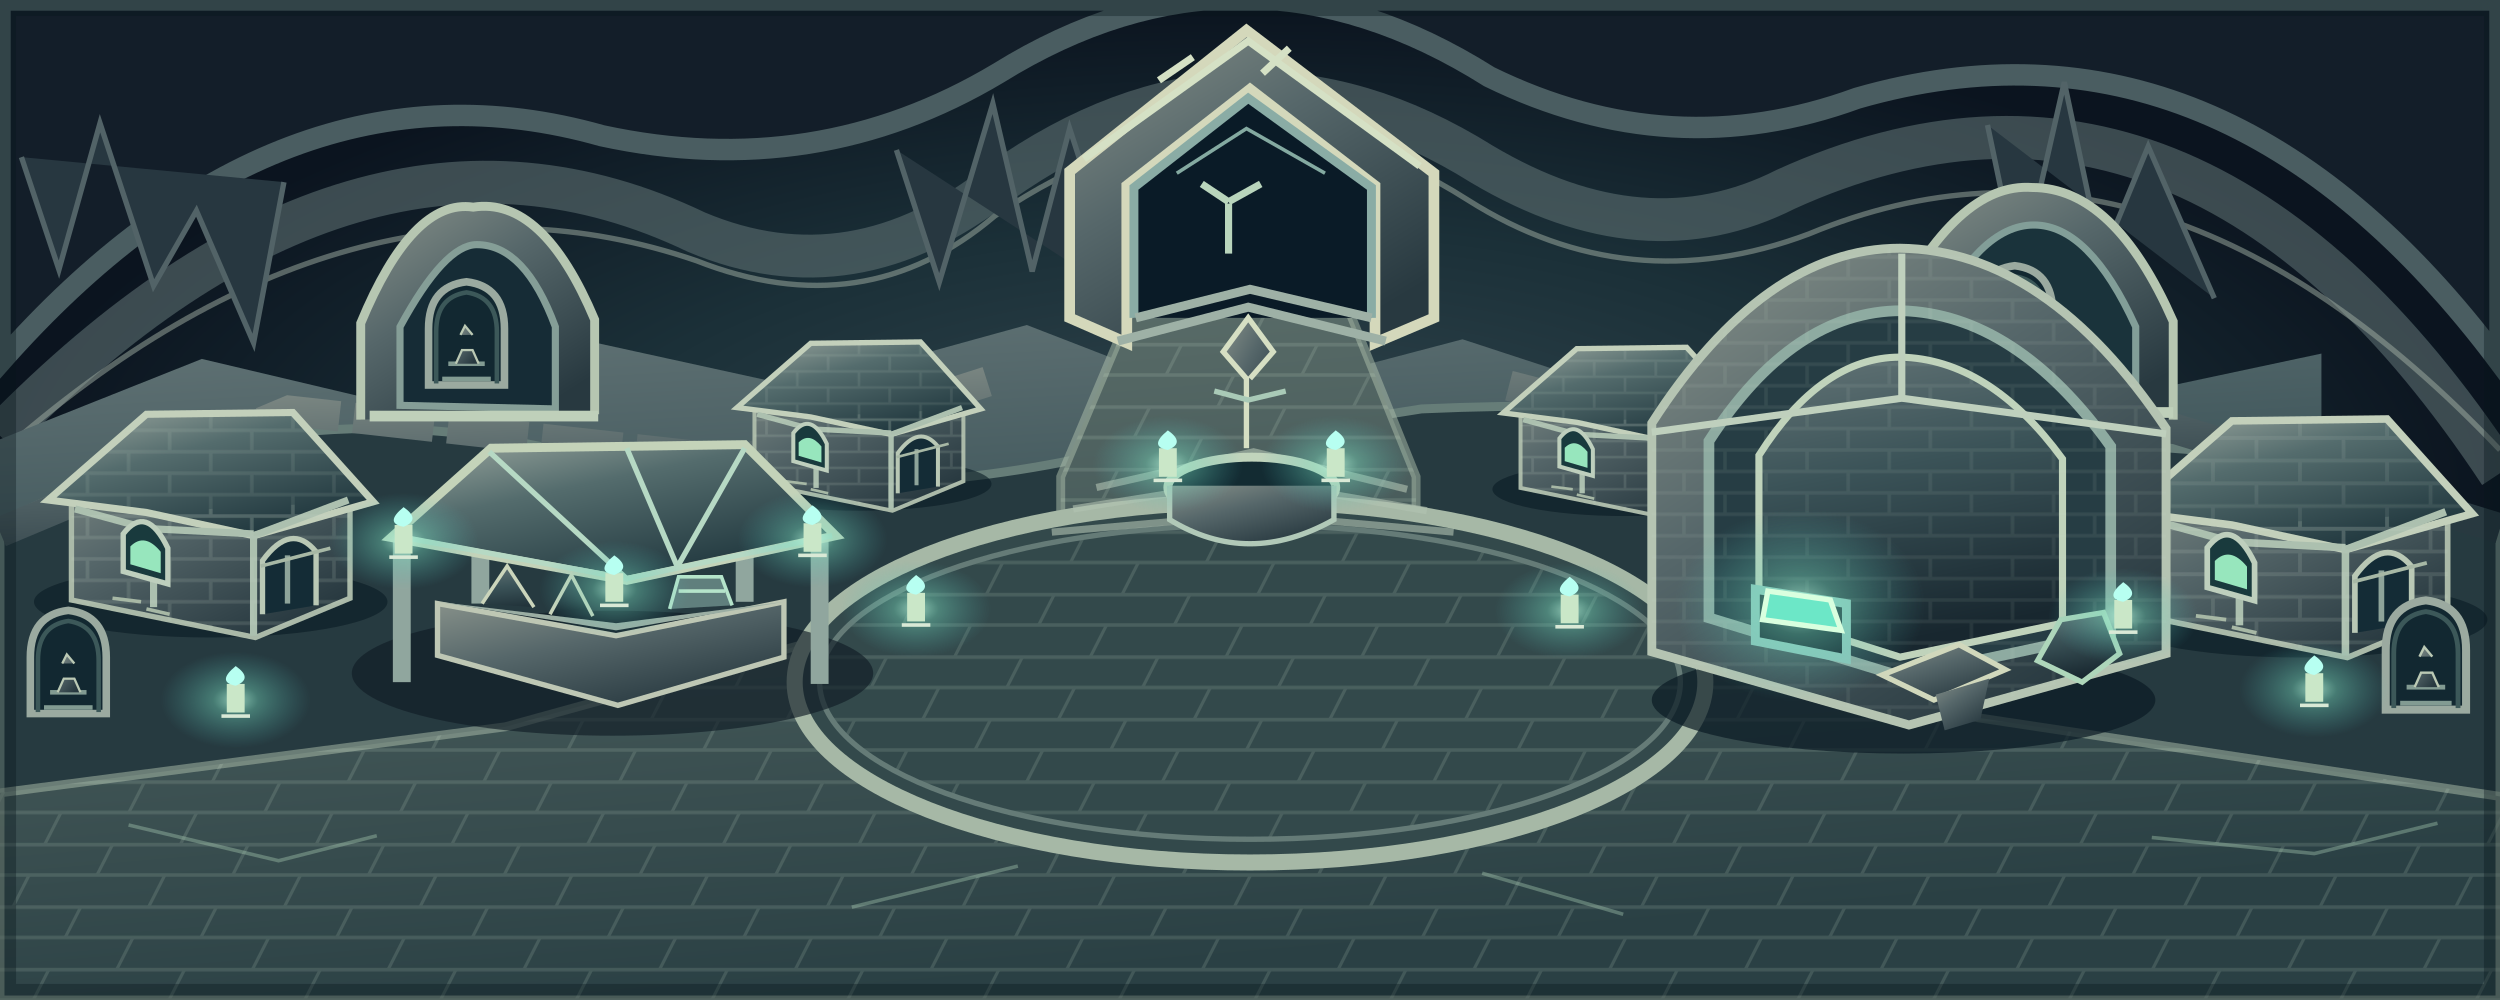
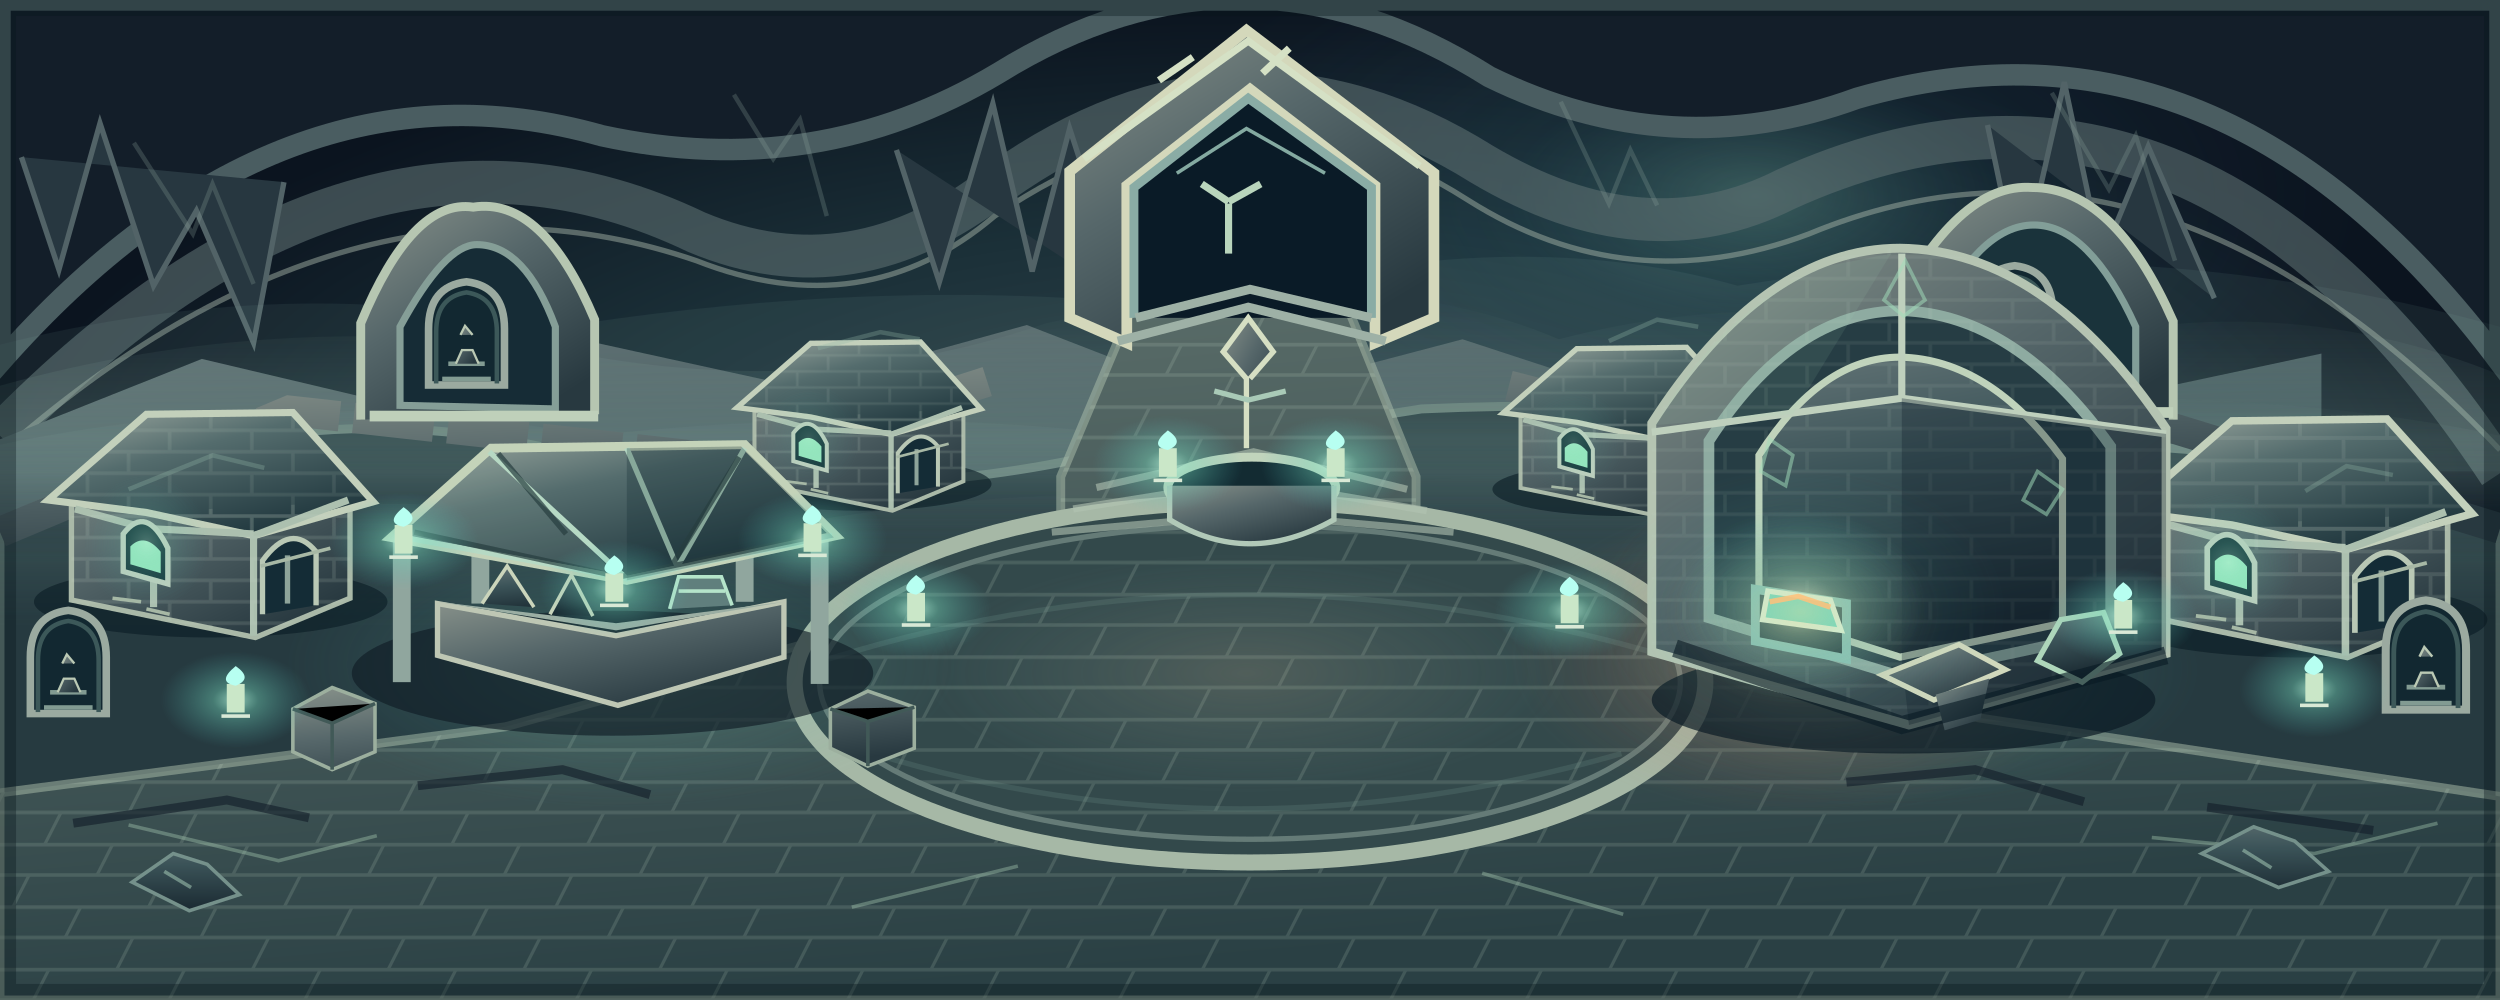
<svg xmlns="http://www.w3.org/2000/svg" viewBox="0 0 1400 560" preserveAspectRatio="xMidYMid slice">
  <defs>
    <radialGradient id="cavern">
      <stop stop-color="#344850" />
      <stop offset=".55" stop-color="#1b3038" />
      <stop offset="1" stop-color="#0b141f" />
    </radialGradient>
    <linearGradient id="rock" x2=".2" y2="1">
      <stop stop-color="#637476" />
      <stop offset=".43" stop-color="#3b5358" />
      <stop offset="1" stop-color="#18272f" />
    </linearGradient>
    <linearGradient id="masonry" x2=".7" y2="1">
      <stop stop-color="#87918a" />
      <stop offset=".45" stop-color="#56676a" />
      <stop offset="1" stop-color="#283940" />
    </linearGradient>
    <linearGradient id="roof" x2=".7" y2="1">
      <stop stop-color="#9ca8a0" />
      <stop offset=".4" stop-color="#546c6d" />
      <stop offset="1" stop-color="#1e353c" />
    </linearGradient>
    <linearGradient id="pavement" x2=".3" y2="1">
      <stop stop-color="#61736e" />
      <stop offset="1" stop-color="#2a4044" />
    </linearGradient>
    <radialGradient id="glow">
      <stop stop-color="#bdf8de" stop-opacity=".75" />
      <stop offset=".3" stop-color="#76dcbf" stop-opacity=".4" />
      <stop offset="1" stop-color="#50b8b5" stop-opacity="0" />
+     </radialGradient>
+     <linearGradient id="mist" x2="0" y2="1">
+       <stop stop-color="#a4cabc" stop-opacity="0" />
+       <stop offset=".55" stop-color="#9dc9ba" stop-opacity=".16" />
+       <stop offset="1" stop-color="#769999" stop-opacity="0" />
+     </linearGradient>
+     <radialGradient id="vaultLight">
+       <stop stop-color="#89d3c0" stop-opacity=".45" />
+       <stop offset=".4" stop-color="#488d9a" stop-opacity=".16" />
+       <stop offset="1" stop-color="#415c8c" stop-opacity="0" />
+     </radialGradient>
+     <radialGradient id="hearthWarm">
+       <stop stop-color="#d8bf9e" stop-opacity=".3" />
+       <stop offset="1" stop-color="#9ebbb3" stop-opacity="0" />
+     </radialGradient>
+     <radialGradient id="smithAmber">
+       <stop stop-color="#f6a764" stop-opacity=".78" />
+       <stop offset=".35" stop-color="#e17555" stop-opacity=".36" />
+       <stop offset="1" stop-color="#ac6351" stop-opacity="0" />
    </radialGradient>
    <pattern id="block" width="46" height="24" patternUnits="userSpaceOnUse">
      <path d="M0 0h46M0 24h46M23 0v12M0 12h46M0 12v12M46 12v12" fill="none" stroke="#c9dbcc" stroke-opacity=".18" stroke-width="2" />
    </pattern>
    <pattern id="floor" width="76" height="35" patternUnits="userSpaceOnUse" patternTransform="skewX(-27)">
      <path d="M0 0h76M0 35h76M38 0v18M0 18h76M0 18v17M76 18v17" fill="none" stroke="#d2e5d2" stroke-opacity=".14" stroke-width="2" />
    </pattern>
    <g id="candle">
      <ellipse rx="42" ry="27" fill="url(#glow)" />
      <path d="M-5 7v-16h10V7Z" fill="#cae7c8" />
      <path d="M0-19Q-11-10 0-8q10-4 0-11Z" fill="#b7fff1" />
      <path d="M-8 9H8" stroke="#d9e9d6" stroke-width="2" />
    </g>
    <g id="niche">
      <path d="M0 56V19Q0-9 25-12q25 3 25 31v37Z" fill="#122831" stroke="#9baaa0" stroke-width="5" />
      <path d="M5 55V21Q5-2 25-5q20 3 20 26v34" fill="none" stroke="#3c5859" stroke-width="3" />
      <path d="M9 52h32M13 42h24" stroke="#829b92" stroke-width="3" />
      <path d="m18 42 4-9 7 0 4 9m-12-19 3-6 5 6" fill="url(#masonry)" stroke="#bbc9b4" stroke-width="1.5" />
    </g>
    <g id="ossuary">
      <ellipse rx="99" ry="20" fill="#091a23" opacity=".6" />
      <path d="M-78-55-34-92 37-93 78-56v54L25 20l-103-21Z" fill="url(#masonry)" stroke="#aab9a8" stroke-width="3" />
      <path d="m-91-57 55-48 82-1 45 50-67 19-60-13Z" fill="url(#roof)" stroke="#c3d0bb" stroke-width="4" />
      <path d="m-91-57 55-48 82-1 45 50-67 19-60-13Z" fill="url(#block)" opacity=".6" />
      <path d="m-76-52 44 12v43m109-60-53 20v56m-59-60 59 3" stroke="#acc0af" stroke-width="4" fill="none" />
      <path d="M-78-48V0l103 20 53-22v-54" fill="url(#block)" opacity=".8" />
      <path d="M-49-17v-21q13-17 25 8v20Z" fill="#193a3d" stroke="#becfbd" stroke-width="3" />
      <path d="M-45-21v-10q8-8 17 3v12Z" fill="#97e6bd" />
      <path d="M29 7v-30q16-22 30-5v30" fill="#142c36" stroke="#b9c8b5" stroke-width="3" />
      <path d="M43-26v27" stroke="#8ea49a" stroke-width="3" />
      <path d="m-55-2 16 2m3 4 13 3m51-27 39-10" stroke="#a7b8a5" stroke-width="2" />
    </g>
  </defs>
  <path fill="url(#cavern)" d="M0 0h1400v560H0Z" />
+   <ellipse cx="983" cy="110" rx="337" ry="171" fill="url(#vaultLight)" opacity=".7" />
  <path d="M0 203Q157 25 337 76q120 26 222-35Q696-44 834 43q102 50 206 12 205-59 360 148V0H0Z" fill="#131e29" stroke="#4a5d61" stroke-width="12" />
  <path d="M0 244Q200 39 390 130q88 37 170-28 134-95 270-10 91 54 170 14 227-103 400 159" fill="none" stroke="#5b6e70" stroke-width="24" opacity=".6" />
  <path d="M0 254Q197 80 390 146q94 37 167-25 135-92 265-9 90 57 191 19 195-81 387 121" fill="none" stroke="#a2b0a4" stroke-width="3" opacity=".5" />
  <path d="M12 88 33 151 56 69 86 160 110 118l32 74 17-90m343-18 24 74 30-100 22 94 21-80 31 95m483-97 18 86 25-110 21 99 26-63 37 85" fill="#273740" stroke="#526367" stroke-width="3" />
+   <path d="m75 80 33 51 11-28 23 56m269-106 22 36 15-22 15 54m411-64 27 57 12-30 15 31m221-63 32 54 15-30 22 70" fill="none" stroke="#8da29c" stroke-opacity=".26" stroke-width="2.5" />
+   <path d="M0 193q163-41 308-9 193-31 361-11 170-51 304-13 217-35 427 23v81H0Z" fill="#83ada9" opacity=".09" />
  <path d="M0 246 113 201l93 22 105-36 137 30 127-35 111 43 133-35 113 37 155-30 105 24 108-23v362H0Z" fill="url(#rock)" />
  <path d="M0 293q164-84 334-35 135 27 270-1 99-13 192-28 179-8 297 25 166-19 307 41v265H0Z" fill="#263a40" stroke="#667d78" stroke-width="5" />
+   <path d="M0 216q157-44 323-18 138 26 263-17 175-39 287 9 130-34 269 5 133-36 258 15v103H0Z" fill="url(#mist)" />
+   <path d="M0 296q225-30 408 4 162-32 293-20 208-32 335 12 156-32 364 8v51H0Z" fill="url(#mist)" opacity=".6" />
+   <path d="M0 249q171-35 331-5 153-17 295-1 220-40 357-9 248-26 417 10v56H0Z" fill="url(#mist)" opacity=".75" />
  <path d="M640 158 594 267 594 321 283 407 0 444v116h1400V446l-292-44-315-81V267l-44-109Z" fill="url(#pavement)" stroke="#aec0ac" stroke-opacity=".5" stroke-width="5" />
  <path d="M640 158 594 267 594 321 283 407 0 444v116h1400V446l-292-44-315-81V267l-44-109Z" fill="url(#floor)" />
  <ellipse cx="700" cy="382" rx="255" ry="101" fill="#33494b" stroke="#a6b8a6" stroke-width="9" />
  <ellipse cx="700" cy="382" rx="241" ry="88" fill="url(#floor)" stroke="#657b77" stroke-width="3" />
+   <ellipse cx="698" cy="377" rx="180" ry="67" fill="url(#hearthWarm)" opacity=".6" />
+   <path d="M464 369q233-72 474 0M489 422q202 62 419 0" fill="none" stroke="#8db6a7" stroke-opacity=".15" stroke-width="3" />
+   <ellipse cx="348" cy="372" rx="190" ry="81" fill="url(#glow)" opacity=".38" />
+   <ellipse cx="1058" cy="375" rx="174" ry="77" fill="url(#glow)" opacity=".36" />
+   <ellipse cx="1011" cy="367" rx="166" ry="91" fill="url(#smithAmber)" opacity=".65" />
+   <path d="m41 461 86-13 46 10m61-18 81-9 49 14m670-7 72-7 61 18m69 3 93 13" fill="none" stroke="#121e29" stroke-opacity=".62" stroke-width="5" />
  <path d="m614 273 88-20 86 21m-187 11 100-16 98 17m-210 12 113-10 112 10" fill="none" stroke="#b2c3b3" stroke-opacity=".6" stroke-width="4" />
  <path d="M599 178V96l99-79 105 80v81l-33 14V104l-70-54-69 54v88Z" fill="url(#masonry)" stroke="#d4d8bb" stroke-width="6" />
  <path d="M635 178v-73l64-50 69 50v73" fill="#0a1b27" stroke="#8aaca5" stroke-width="5" />
  <path d="m607 89 92-66 96 70m-88-52 15-14m-73 18 19-13" fill="none" stroke="#d5e1c5" stroke-width="4" />
  <path d="m636 178 64-16 68 16m-142 13 73-19 77 19" fill="none" stroke="#9eb1a6" stroke-width="5" />
  <path d="m659 97 39-25 44 25" fill="none" stroke="#84aaa1" stroke-width="2" />
  <path d="M688 142v-28m0-1-15-10m15 10 18-10" stroke="#b9d5bc" stroke-width="4" />
  <path d="M0 298 162 230l252 28 141-45m290 3 163 42 190-24 202 62" fill="none" stroke="url(#masonry)" stroke-width="17" stroke-dasharray="45 8" />
  <use href="#ossuary" x="118" y="337" />
  <use href="#ossuary" x="481" y="271" transform="translate(481 271) scale(.75) translate(-481 -271)" />
  <use href="#ossuary" x="910" y="274" transform="translate(910 274) scale(.75) translate(-910 -274)" />
  <use href="#ossuary" x="1288" y="347" transform="translate(1288 347) scale(1.06) translate(-1288 -347)" />
+   <ellipse cx="82" cy="304" rx="35" ry="38" fill="url(#glow)" opacity=".42" />
+   <ellipse cx="1248" cy="315" rx="39" ry="39" fill="url(#glow)" opacity=".42" />
+   <ellipse cx="453" cy="245" rx="29" ry="30" fill="url(#glow)" opacity=".24" />
+   <ellipse cx="881" cy="247" rx="29" ry="30" fill="url(#glow)" opacity=".24" />
+   <path d="m72 274 47-19 29 7m310-67 35-9 22 4m386 1 27-12 23 4m340 92 23-14 26 5" fill="none" stroke="#93b8a9" stroke-opacity=".3" stroke-width="2.5" />
  <path d="M202 235v-54q29-70 63-65 39-6 68 63v53" fill="url(#masonry)" stroke="#b6c6b1" stroke-width="5" />
  <path d="M224 227v-44q25-46 43-46 27 0 44 46v46Z" fill="#162c36" stroke="#859e97" stroke-width="4" />
  <use href="#niche" x="240" y="168" transform="translate(240 168) scale(.85) translate(-240 -168)" />
  <path d="M207 233h128" stroke="#bfd0ba" stroke-width="6" />
  <path d="M1058 231v-53q38-76 80-73 46 0 79 75v55" fill="url(#masonry)" stroke="#b6c6b1" stroke-width="5" />
  <path d="M1081 226v-43q27-57 58-57 31 0 57 57v43Z" fill="#1a333b" stroke="#829e98" stroke-width="4" />
  <use href="#niche" x="1107" y="159" transform="translate(1107 159) scale(.85) translate(-1107 -159)" />
  <path d="M1058 231h159" stroke="#bfd0ba" stroke-width="6" />
  <ellipse cx="343" cy="377" rx="146" ry="35" fill="#101c25" opacity=".65" />
  <path d="M225 300v82m234-83v84M269 269v69m148-69v68" stroke="#90a69e" stroke-width="10" />
  <path d="m219 301 56-50 142-2 51 51-117 25Z" fill="url(#roof)" stroke="#c4d3b9" stroke-width="5" />
  <path d="m274 253 78 72m-1-74 29 68m37-68-38 67m-158-18 130 24 115-24" stroke="#b6d9c4" stroke-width="3" fill="none" />
  <path d="m245 338 100 18 94-19v31l-93 27-101-28Z" fill="url(#masonry)" stroke="#bec7b4" stroke-width="3" />
  <path d="m245 337 100 16 94-16-94 12Z" fill="#9baea3" />
+   <path d="m219 301 58-48 67 68-123-22Z" fill="#b7d2c2" opacity=".11" />
+   <path d="m351 325 116-24-52-51-64 1Z" fill="#102630" opacity=".28" />
+   <path d="m232 298 115 25 111-23m-179-46 38 45m97-43-38 61" fill="none" stroke="#273e40" stroke-opacity=".7" stroke-width="3" />
  <path d="m270 338 14-21 15 23m9 4 12-22 12 23" fill="url(#rock)" stroke="#cbd5bb" stroke-width="2" />
  <path d="m375 341 5-18h24l6 16m-30-8h26" fill="#607f7d" stroke="#b5e4ca" stroke-width="2" />
  <use href="#candle" x="226" y="303" />
  <use href="#candle" x="455" y="302" />
  <use href="#candle" x="344" y="330" />
+   <path d="m164 397 22-12 24 9v27l-24 10-22-10Zm301 0 21-10 26 9v23l-26 10-21-10Z" fill="url(#masonry)" stroke="#9caf9e" stroke-width="2" />
+   <path d="m164 397 22 8 24-11m-24 11v26m279-34 21 7 26-8m-26 8v25" stroke="#415957" stroke-width="2" />
  <ellipse cx="1066" cy="392" rx="141" ry="30" fill="#0a1923" opacity=".7" />
  <path d="M925 365V237q63-98 139-98 82 1 149 101v126l-144 40Z" fill="url(#masonry)" stroke="#b5c4b2" stroke-width="5" />
  <path d="M957 346v-99q47-73 108-73 64 2 117 76v104l-117 25Z" fill="#263d44" stroke="#8eaba1" stroke-width="6" />
  <path d="M985 343v-88q35-55 79-55 50 1 91 57v92l-91 19Z" fill="url(#rock)" stroke="#c0d3bb" stroke-width="4" />
  <path d="M925 365V237q63-98 139-98 82 1 149 101v126l-144 40Z" fill="url(#block)" opacity=".48" />
  <path d="m925 242 140-19 148 20M1065 142v80" fill="none" stroke="#bfd0bd" stroke-width="4" />
+   <path d="M1065 223q82 12 148 20v123l-144 40-4-37Z" fill="#101d29" opacity=".33" />
+   <path d="M927 238q37-66 96-89l36-7-55 90Z" fill="#a1d2b8" opacity=".1" />
+   <path d="m1067 146 11 22-12 9-11-9Zm-76 100 13 9-4 17-14-8Zm150 18 14 10-9 14-13-8Z" fill="none" stroke="#a2ddba" stroke-opacity=".52" stroke-width="2" />
  <path d="m983 330 51 8v31l-51-10Z" fill="#14272e" stroke="#8ec7ba" stroke-width="5" />
  <ellipse cx="1008" cy="339" rx="70" ry="54" fill="url(#glow)" />
  <path d="m987 347 44 6-6-17-35-5Z" fill="#6ce7c7" stroke="#d9ffdf" stroke-width="3" />
  <path d="m1054 378 43-17 26 14-40 17Z" fill="url(#masonry)" stroke="#d1d8bc" stroke-width="3" />
  <path d="m1084 389 5 20 20-6 5-23" fill="url(#masonry)" />
  <path d="m1141 370 13-23 24-4 9 23-21 16Z" fill="url(#rock)" stroke="#aed6ba" stroke-width="3" />
  <use href="#candle" x="1189" y="345" />
+   <ellipse cx="1009" cy="342" rx="115" ry="81" fill="url(#glow)" opacity=".3" />
+   <path d="m938 363 127 43 148-39" fill="none" stroke="#091b24" stroke-opacity=".62" stroke-width="10" />
+   <ellipse cx="1008" cy="343" rx="81" ry="52" fill="url(#smithAmber)" opacity=".34" />
+   <path d="m991 337 16-3 18 6" fill="none" stroke="#ffc17a" stroke-opacity=".85" stroke-width="3" />
  <ellipse cx="701" cy="273" rx="47" ry="17" fill="#132b32" stroke="#c1d4bc" stroke-width="5" />
  <path d="M655 272v19q44 27 92 0v-19" fill="url(#masonry)" stroke="#b1c9b8" stroke-width="3" />
  <path d="M698 251v-39l-13-15 14-19 14 19-13 15" fill="url(#masonry)" stroke="#d6dfc3" stroke-width="3" />
  <path d="m680 219 19 5 21-5" fill="none" stroke="#a9cab7" stroke-width="3" />
  <use href="#candle" x="654" y="260" />
  <use href="#candle" x="748" y="260" />
  <use href="#niche" x="17" y="352" transform="translate(17 352) scale(.85) translate(-17 -352)" />
  <use href="#niche" x="1336" y="347" transform="translate(1336 347) scale(.9) translate(-1336 -347)" />
  <path d="m72 462 84 20 55-14m266 40 93-23m260 4 79 23m296-43 91 9 69-17" fill="none" stroke="#acd1b7" stroke-opacity=".38" stroke-width="2" />
  <use href="#candle" x="513" y="341" />
  <use href="#candle" x="879" y="342" />
  <use href="#candle" x="132" y="392" />
  <use href="#candle" x="1296" y="386" />
+   <path d="m74 494 23-16 19 6 18 17-28 9Zm1159-16 29-15 23 8 19 17-28 9Z" fill="url(#rock)" stroke="#75918b" stroke-width="2" />
+   <path d="m92 488 15 9m1149-21 16 10" stroke="#b1d7c0" stroke-opacity=".5" stroke-width="2" />
  <path d="M0 0h1400v560H0Z" fill="none" stroke="#07131b" stroke-width="18" opacity=".35" />
</svg>
